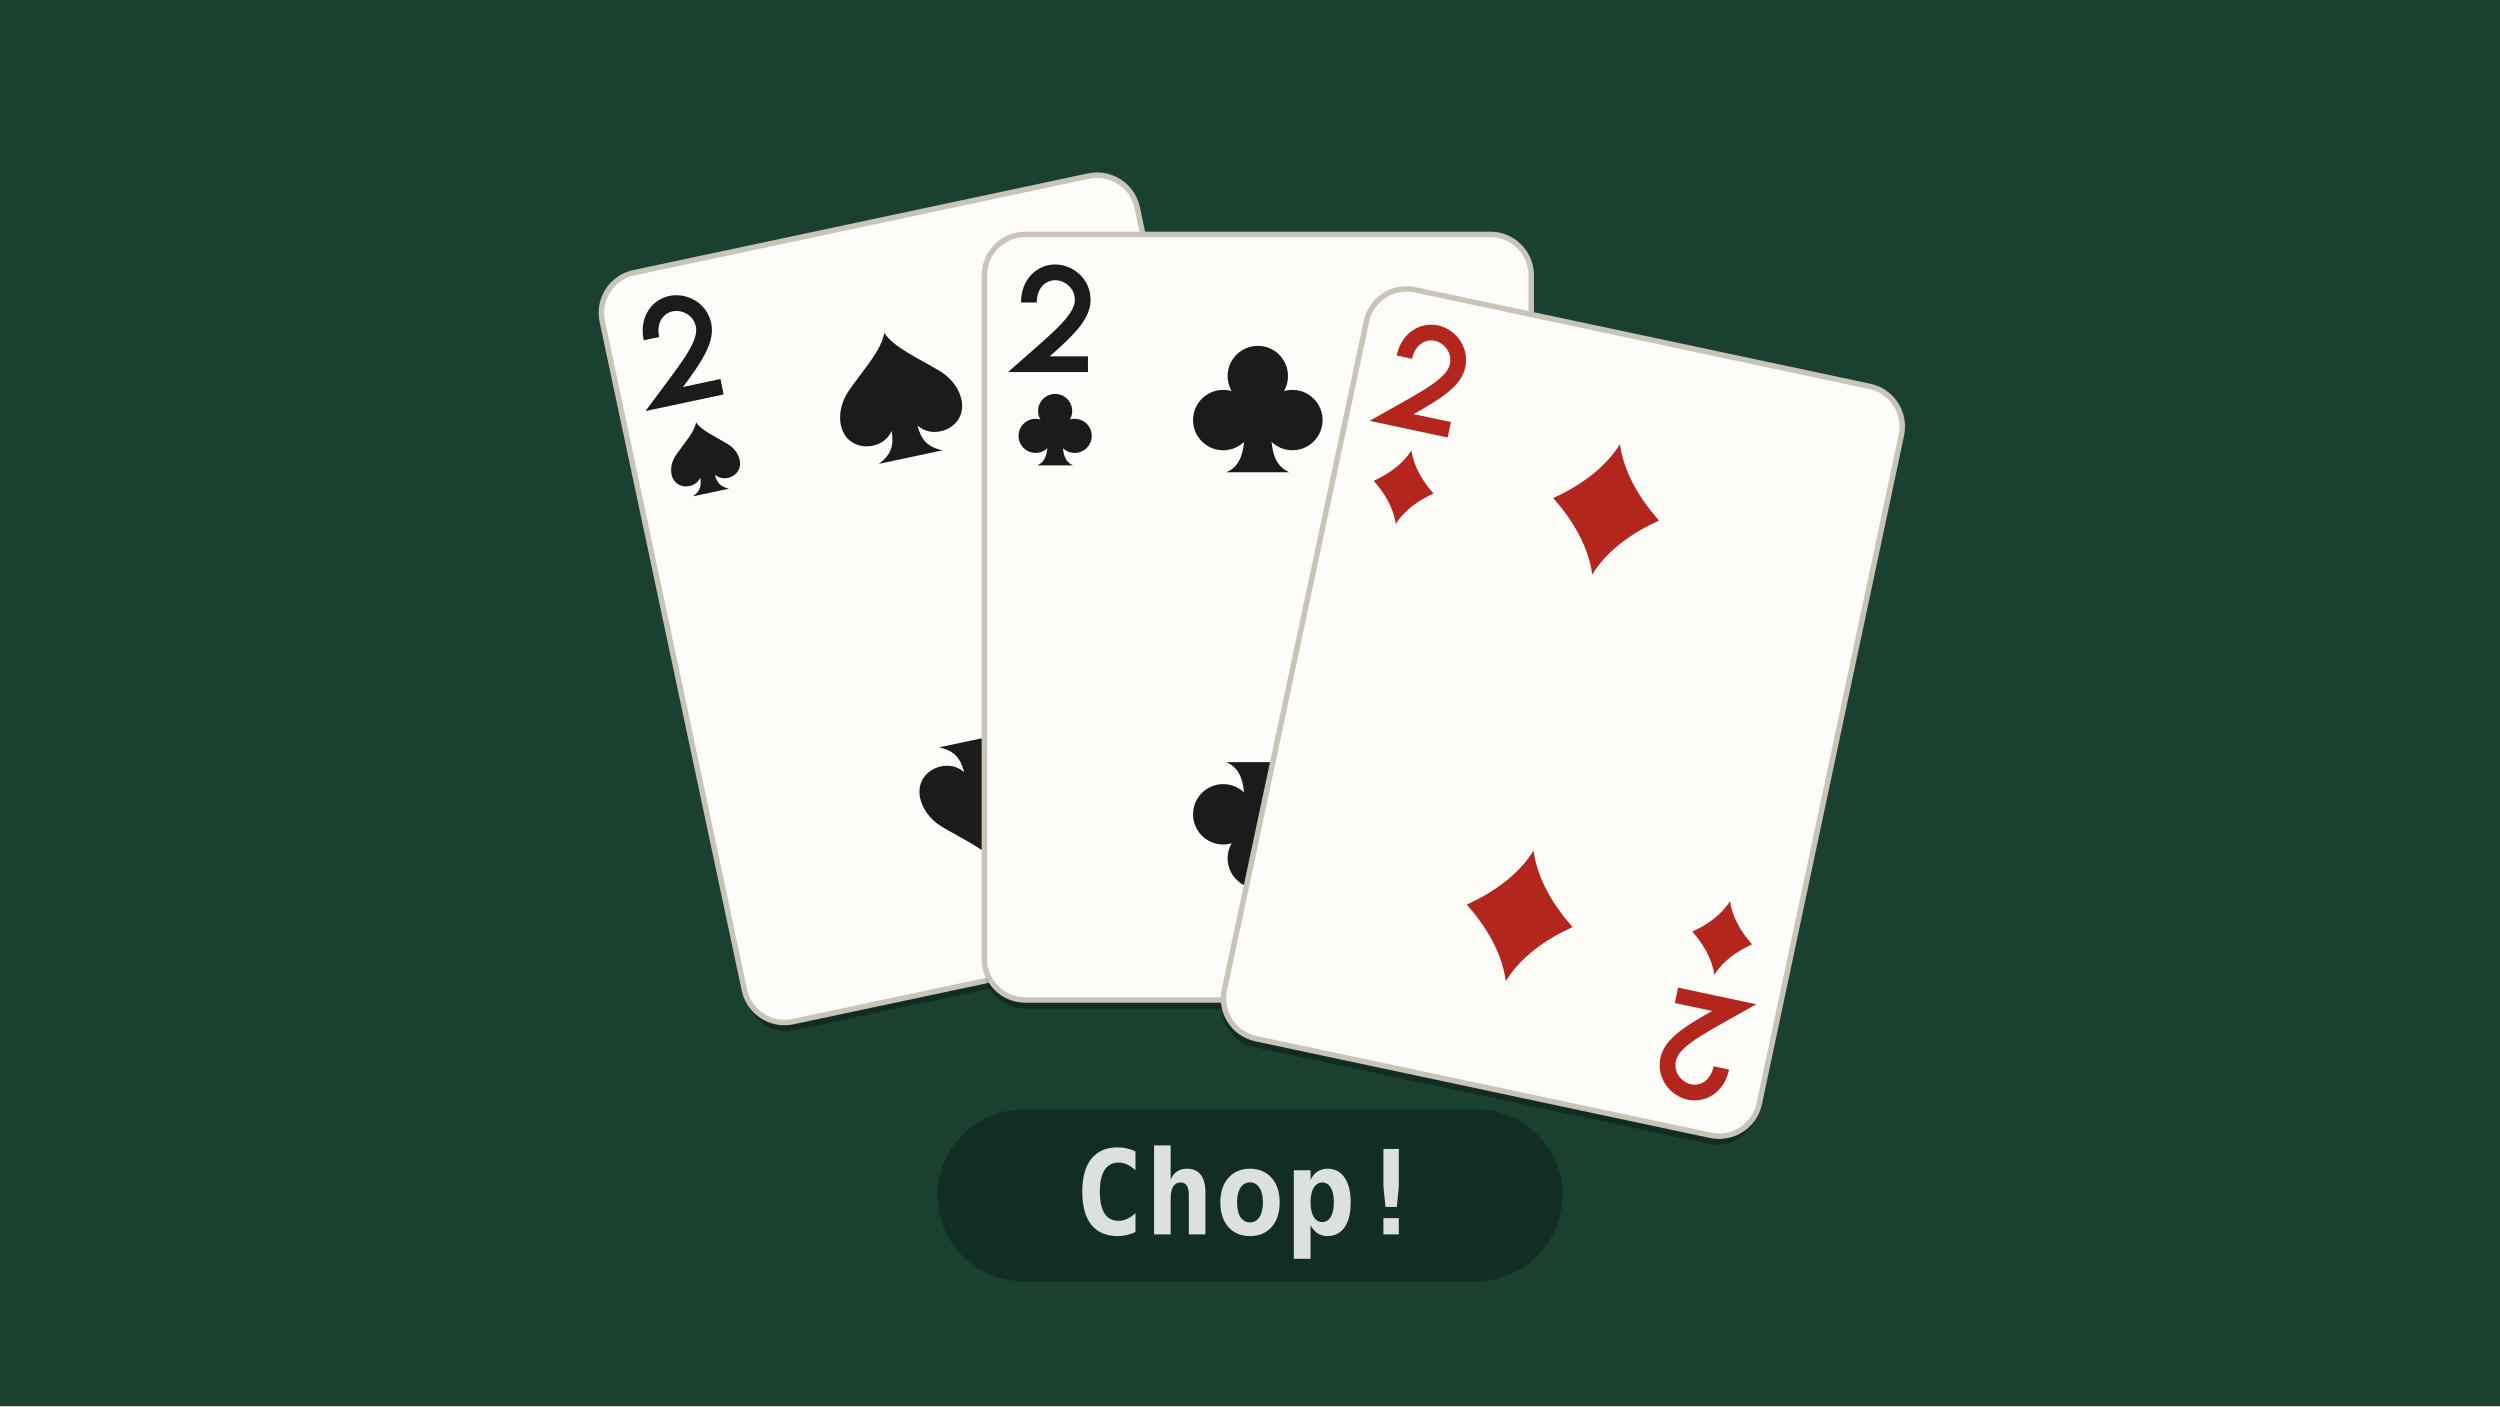
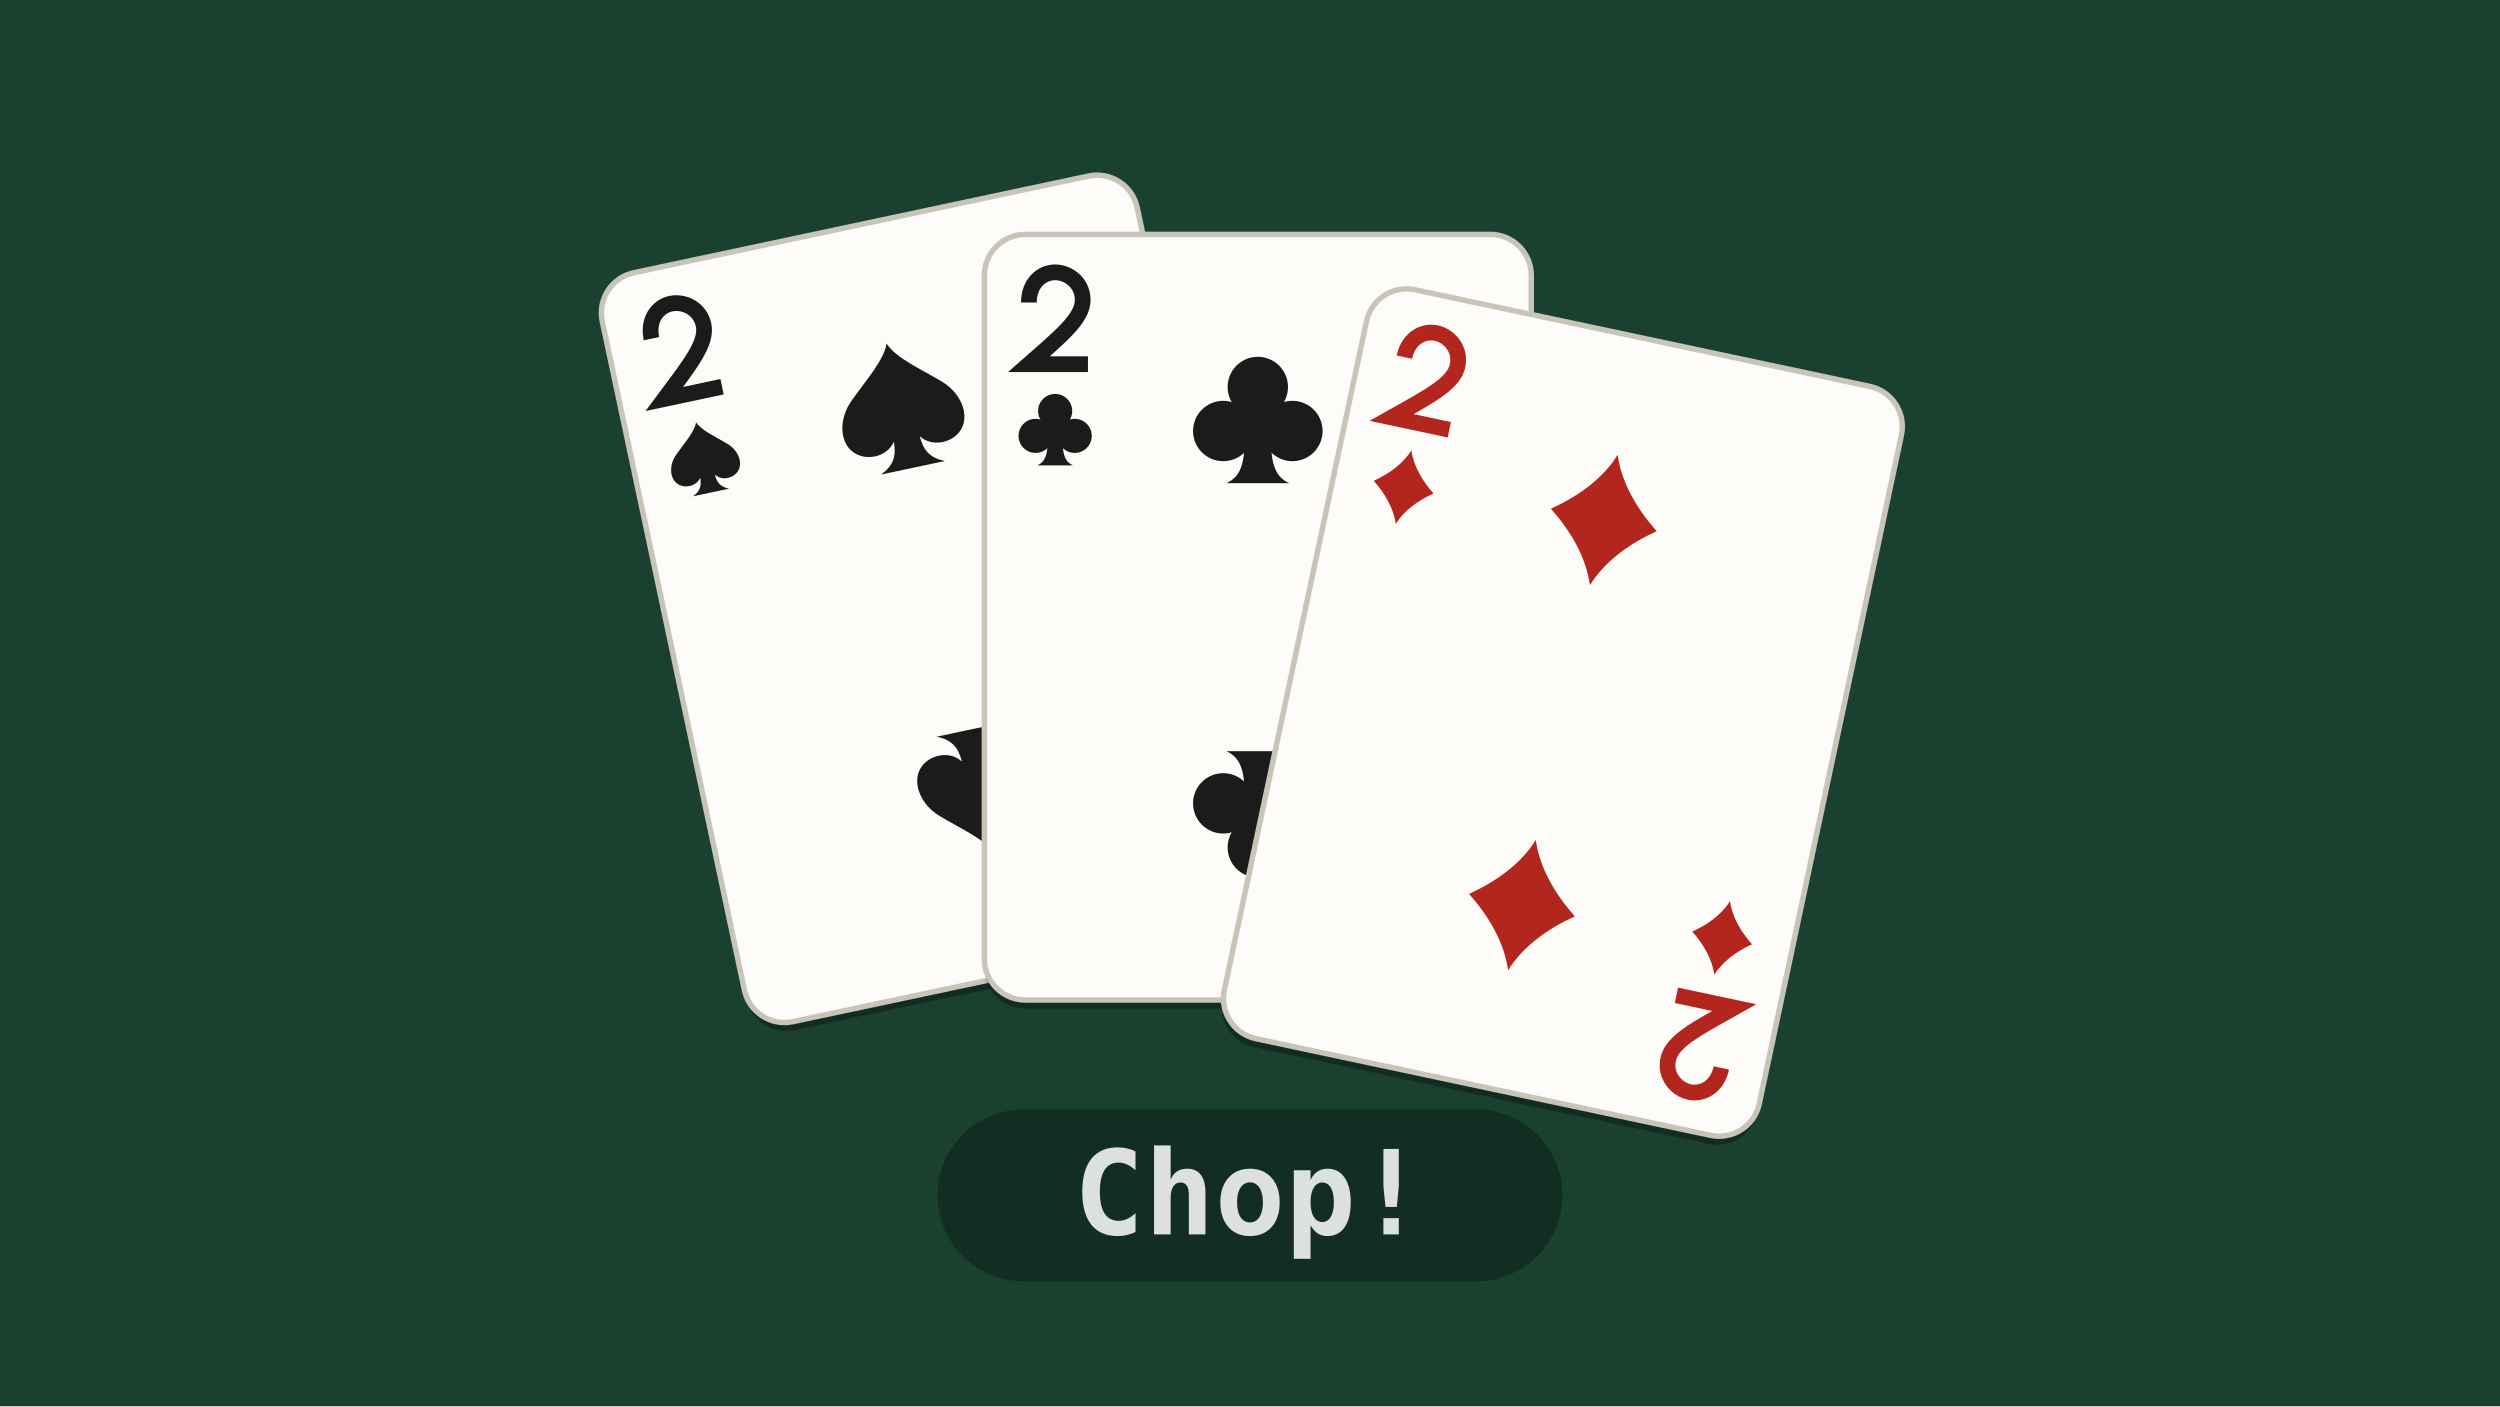
<svg xmlns="http://www.w3.org/2000/svg" width="320" height="180" viewBox="0 0 320 180">
  <defs>
    <symbol id="zc-s-3" overflow="visible">
      <path d="M0-10.2C1-7.6 4.4-5.2 7.4-2.4 10.6 .6 10.8 5.6 6.8 6.8 4.9 7.3 3.1 6.7 2.1 5.3 2.2 7.6 2.9 9 5.2 10H-5.2C-2.9 9-2.2 7.6-2.1 5.3-3.1 6.7-4.9 7.3-6.8 6.8-10.8 5.6-10.6 .6-7.4-2.4-4.4-5.2-1 -7.6 0-10.2Z" />
    </symbol>
    <symbol id="zc-s-0" overflow="visible">
      <circle cy="-5.3" r="4.8" />
      <circle cx="-5.5" cy="1.7" r="4.8" />
      <circle cx="5.5" cy="1.7" r="4.8" />
      <circle cy="0.4" r="3.4" />
      <path d="M-2.1 3C-2.1 7-2.8 9-5 10H5C2.8 9 2.1 7 2.1 3Z" />
    </symbol>
    <symbol id="zc-s-1" overflow="visible">
      <path d="M0-10.6C1.5-6.4 4.8-2.8 8.6 0 4.8 2.8 1.5 6.4 0 10.6-1.5 6.4-4.8 2.8-8.6 0-4.8-2.8-1.5-6.4 0-10.6Z" />
    </symbol>
  </defs>
  <rect width="320" height="180" fill="#1a4130" />
  <g transform="translate(76 36) rotate(-12) scale(0.7)" style="color:#1b1b1b">
    <rect y="1.6" width="100" height="140" rx="7.5" fill="rgba(0,0,0,0.32)" />
    <rect width="100" height="140" rx="7.5" fill="#fdfcf8" stroke="#c9c4b8" />
    <svg width="100" height="140" viewBox="0 0 100 140" fill="currentColor" aria-hidden="true">
      <g class="zc-idx-std">
        <path transform="translate(6.94 6.94) scale(1.2)" d="M1 4.6C1 1.6 3 0 5 0S9.2 1.6 9.2 4.2C9.2 7 6 9.6 1 14H10" fill="none" stroke="currentColor" stroke-width="2.4" stroke-linejoin="miter" stroke-miterlimit="6" />
        <g transform="translate(12.94 35.74) scale(0.65)">
          <use href="#zc-s-3" />
        </g>
      </g>
      <g class="zc-idx-std" transform="rotate(180 50 70)">
        <path transform="translate(6.94 6.94) scale(1.2)" d="M1 4.6C1 1.6 3 0 5 0S9.2 1.6 9.2 4.2C9.2 7 6 9.6 1 14H10" fill="none" stroke="currentColor" stroke-width="2.4" stroke-linejoin="miter" stroke-miterlimit="6" />
        <g transform="translate(12.94 35.74) scale(0.65)">
          <use href="#zc-s-3" />
        </g>
      </g>
      <g class="zc-idx-row" display="none">
        <path transform="translate(8.52 8.52) scale(2.1)" d="M1 4.6C1 1.6 3 0 5 0S9.2 1.6 9.2 4.2C9.2 7 6 9.6 1 14H10" fill="none" stroke="currentColor" stroke-width="2.4" stroke-linejoin="miter" stroke-miterlimit="6" />
        <g transform="translate(63 23) scale(1.25)">
          <use href="#zc-s-3" />
        </g>
      </g>
      <g class="zc-big">
-         <g transform="translate(50 32) scale(1.15)">
+         <g transform="translate(50 34) scale(1.15)">
          <use href="#zc-s-3" />
        </g>
-         <g transform="translate(50 108) rotate(180) scale(1.15)">
+         <g transform="translate(50 106) rotate(180) scale(1.15)">
          <use href="#zc-s-3" />
        </g>
      </g>
      <g class="zc-small" display="none">
        <g transform="translate(50 92) scale(3.1)">
          <use href="#zc-s-3" />
        </g>
      </g>
    </svg>
  </g>
  <g transform="translate(126 30) scale(0.7)" style="color:#1b1b1b">
    <rect y="1.6" width="100" height="140" rx="7.5" fill="rgba(0,0,0,0.32)" />
    <rect width="100" height="140" rx="7.5" fill="#fdfcf8" stroke="#c9c4b8" />
    <svg width="100" height="140" viewBox="0 0 100 140" fill="currentColor" aria-hidden="true">
      <g class="zc-idx-std">
        <path transform="translate(6.94 6.94) scale(1.2)" d="M1 4.6C1 1.6 3 0 5 0S9.2 1.6 9.2 4.2C9.2 7 6 9.6 1 14H10" fill="none" stroke="currentColor" stroke-width="2.4" stroke-linejoin="miter" stroke-miterlimit="6" />
        <g transform="translate(12.94 35.74) scale(0.65)">
          <use href="#zc-s-0" />
        </g>
      </g>
      <g class="zc-idx-std" transform="rotate(180 50 70)">
        <path transform="translate(6.94 6.94) scale(1.2)" d="M1 4.6C1 1.6 3 0 5 0S9.2 1.6 9.2 4.2C9.2 7 6 9.6 1 14H10" fill="none" stroke="currentColor" stroke-width="2.4" stroke-linejoin="miter" stroke-miterlimit="6" />
        <g transform="translate(12.94 35.74) scale(0.65)">
          <use href="#zc-s-0" />
        </g>
      </g>
      <g class="zc-idx-row" display="none">
        <path transform="translate(8.52 8.52) scale(2.1)" d="M1 4.6C1 1.6 3 0 5 0S9.2 1.6 9.2 4.2C9.2 7 6 9.6 1 14H10" fill="none" stroke="currentColor" stroke-width="2.4" stroke-linejoin="miter" stroke-miterlimit="6" />
        <g transform="translate(63 23) scale(1.25)">
          <use href="#zc-s-0" />
        </g>
      </g>
      <g class="zc-big">
-         <g transform="translate(50 32) scale(1.15)">
+         <g transform="translate(50 34) scale(1.15)">
          <use href="#zc-s-0" />
        </g>
-         <g transform="translate(50 108) rotate(180) scale(1.15)">
+         <g transform="translate(50 106) rotate(180) scale(1.15)">
          <use href="#zc-s-0" />
        </g>
      </g>
      <g class="zc-small" display="none">
        <g transform="translate(50 92) scale(3.1)">
          <use href="#zc-s-0" />
        </g>
      </g>
    </svg>
  </g>
  <g transform="translate(176 36) rotate(12) scale(0.7)" style="color:#b3261e">
    <rect y="1.6" width="100" height="140" rx="7.5" fill="rgba(0,0,0,0.32)" />
    <rect width="100" height="140" rx="7.5" fill="#fdfcf8" stroke="#c9c4b8" />
    <svg width="100" height="140" viewBox="0 0 100 140" fill="currentColor" aria-hidden="true">
      <g class="zc-idx-std">
        <path transform="translate(6.94 6.94) scale(1.2)" d="M1 4.6C1 1.6 3 0 5 0S9.2 1.6 9.2 4.2C9.2 7 6 9.6 1 14H10" fill="none" stroke="currentColor" stroke-width="2.4" stroke-linejoin="miter" stroke-miterlimit="6" />
        <g transform="translate(12.94 35.74) scale(0.65)">
          <use href="#zc-s-1" />
        </g>
      </g>
      <g class="zc-idx-std" transform="rotate(180 50 70)">
        <path transform="translate(6.94 6.94) scale(1.2)" d="M1 4.6C1 1.6 3 0 5 0S9.2 1.6 9.2 4.2C9.2 7 6 9.6 1 14H10" fill="none" stroke="currentColor" stroke-width="2.4" stroke-linejoin="miter" stroke-miterlimit="6" />
        <g transform="translate(12.94 35.74) scale(0.65)">
          <use href="#zc-s-1" />
        </g>
      </g>
      <g class="zc-idx-row" display="none">
        <path transform="translate(8.52 8.52) scale(2.1)" d="M1 4.6C1 1.6 3 0 5 0S9.2 1.6 9.2 4.2C9.2 7 6 9.6 1 14H10" fill="none" stroke="currentColor" stroke-width="2.4" stroke-linejoin="miter" stroke-miterlimit="6" />
        <g transform="translate(63 23) scale(1.25)">
          <use href="#zc-s-1" />
        </g>
      </g>
      <g class="zc-big">
-         <g transform="translate(50 32) scale(1.15)">
+         <g transform="translate(50 34) scale(1.15)">
          <use href="#zc-s-1" />
        </g>
-         <g transform="translate(50 108) rotate(180) scale(1.15)">
+         <g transform="translate(50 106) rotate(180) scale(1.15)">
          <use href="#zc-s-1" />
        </g>
      </g>
      <g class="zc-small" display="none">
        <g transform="translate(50 92) scale(3.1)">
          <use href="#zc-s-1" />
        </g>
      </g>
    </svg>
  </g>
  <rect x="120" y="142" width="80" height="22" rx="11" fill="rgba(0,0,0,0.3)" />
  <text x="160" y="158" font-size="15" font-weight="700" text-anchor="middle" fill="rgba(255,255,255,0.85)" font-family="ui-monospace,Menlo,monospace">Chop!</text>
</svg>
